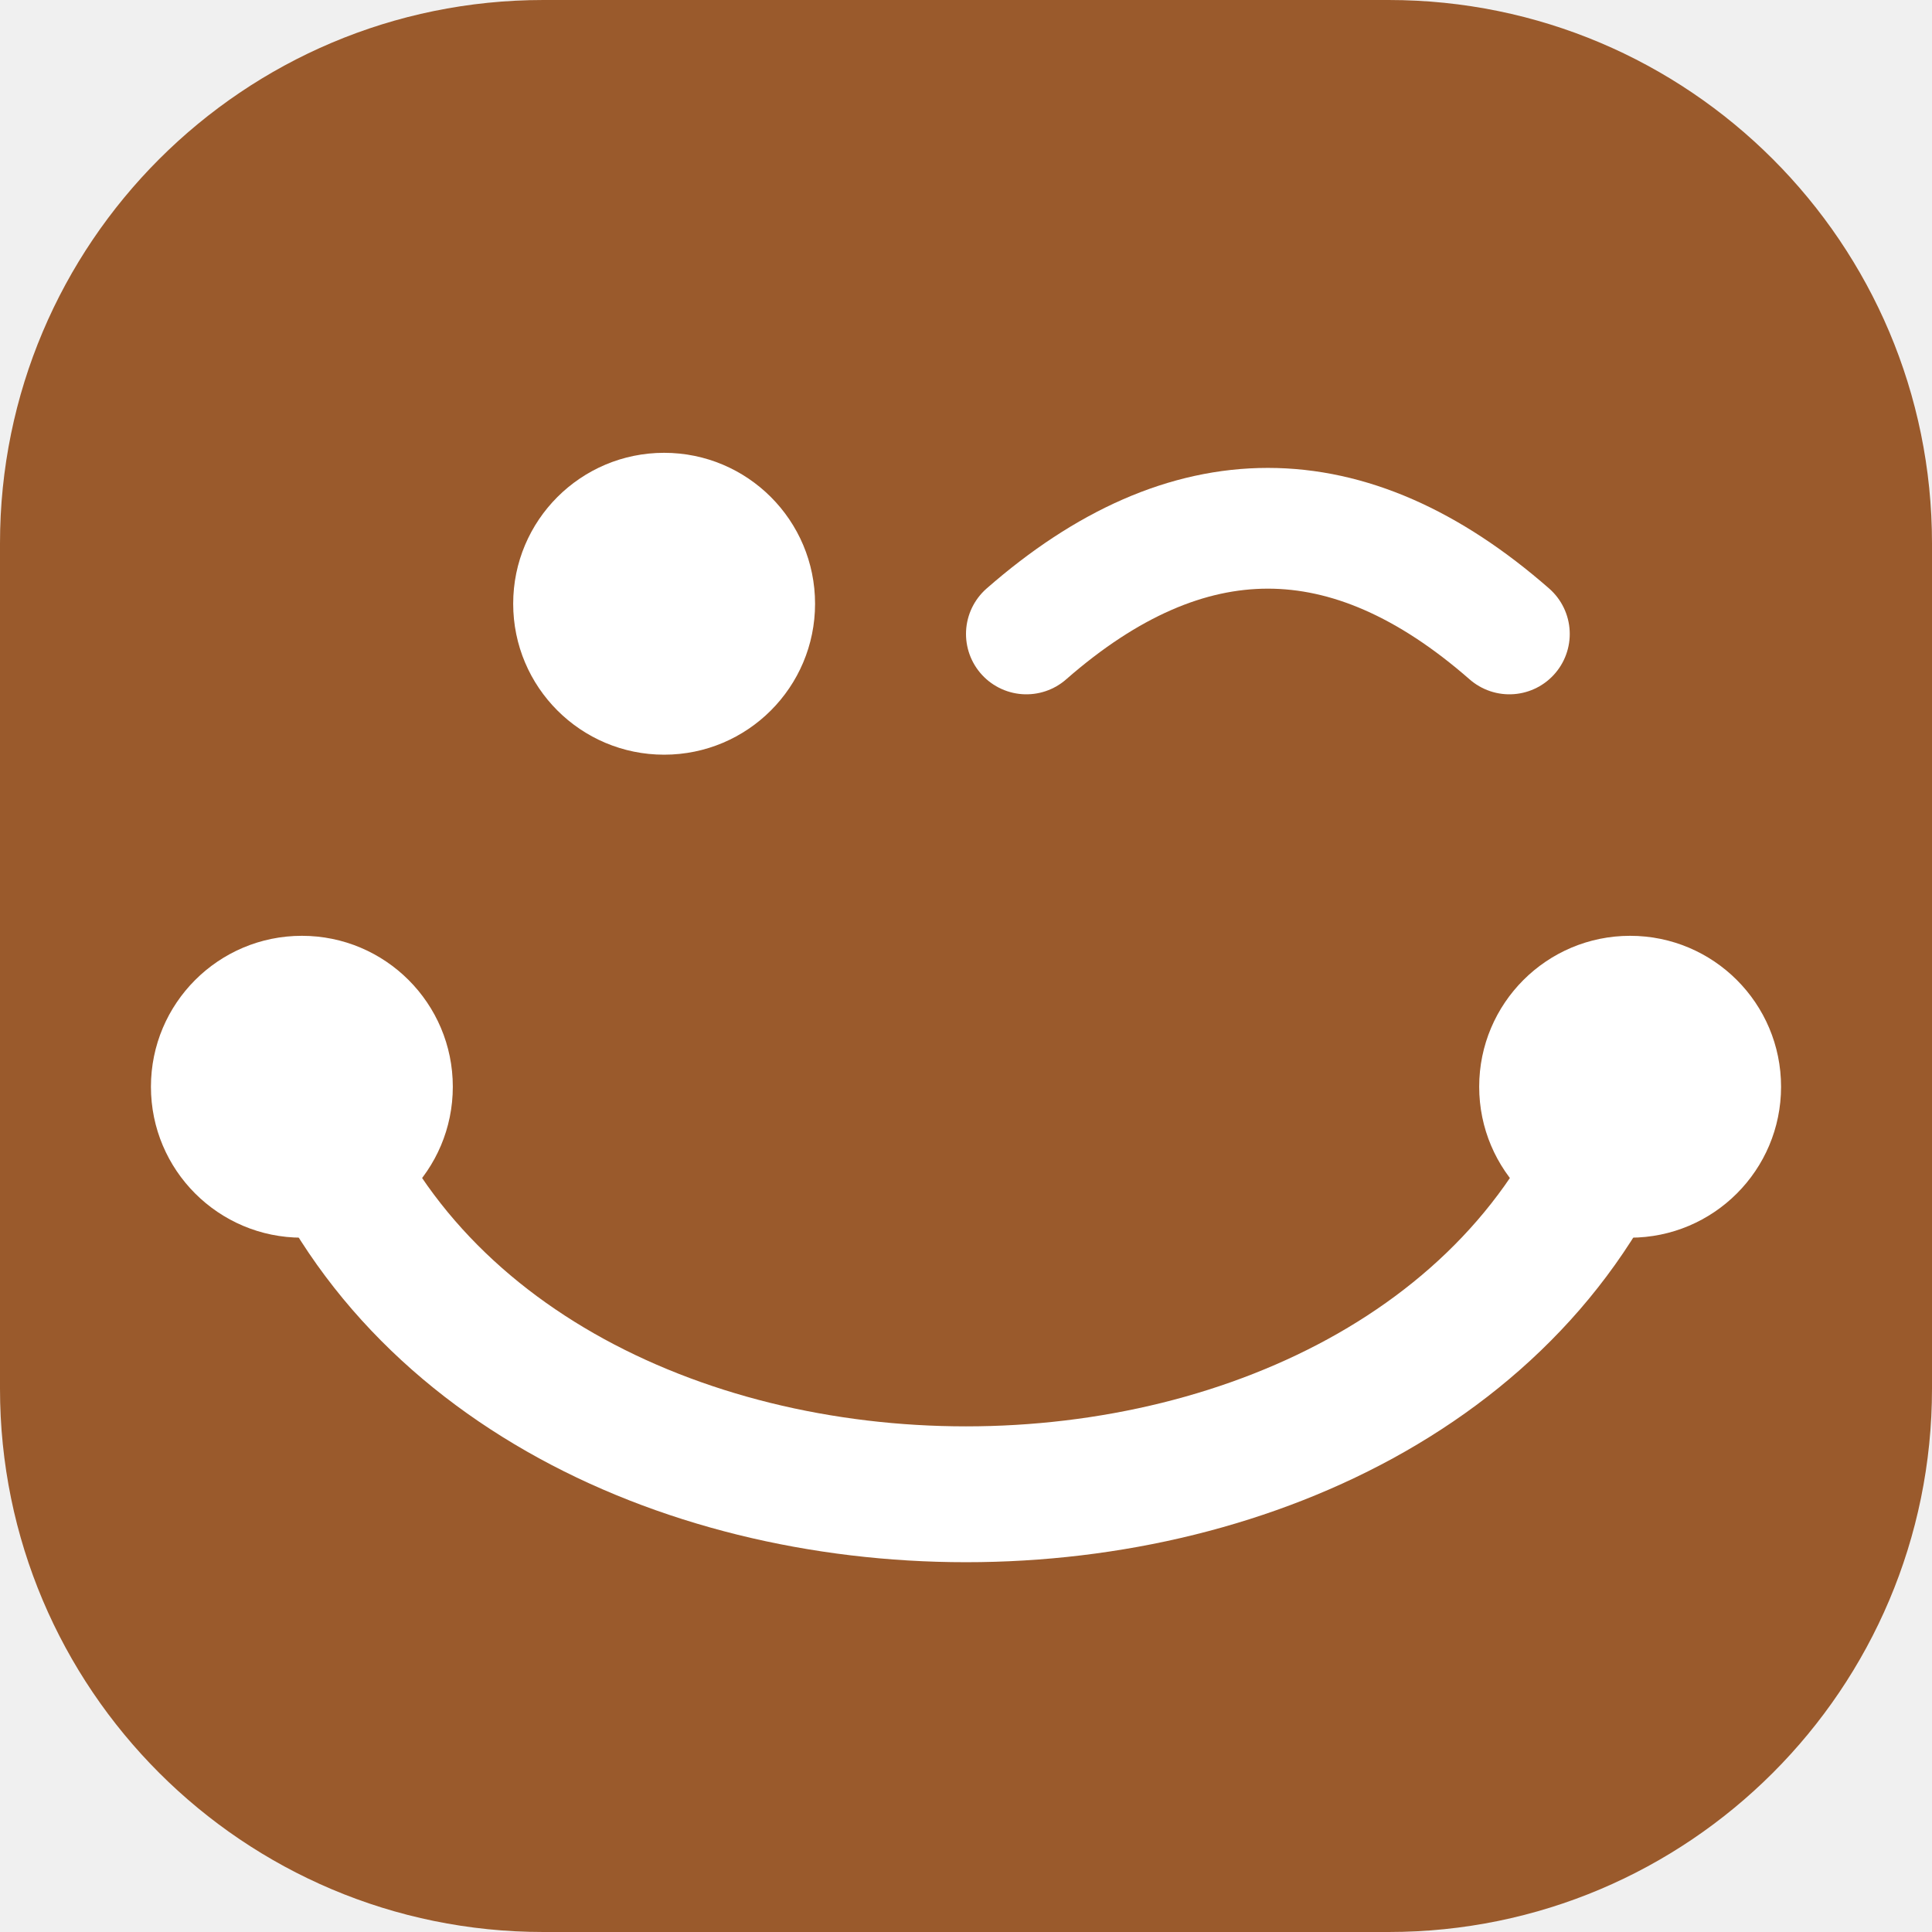
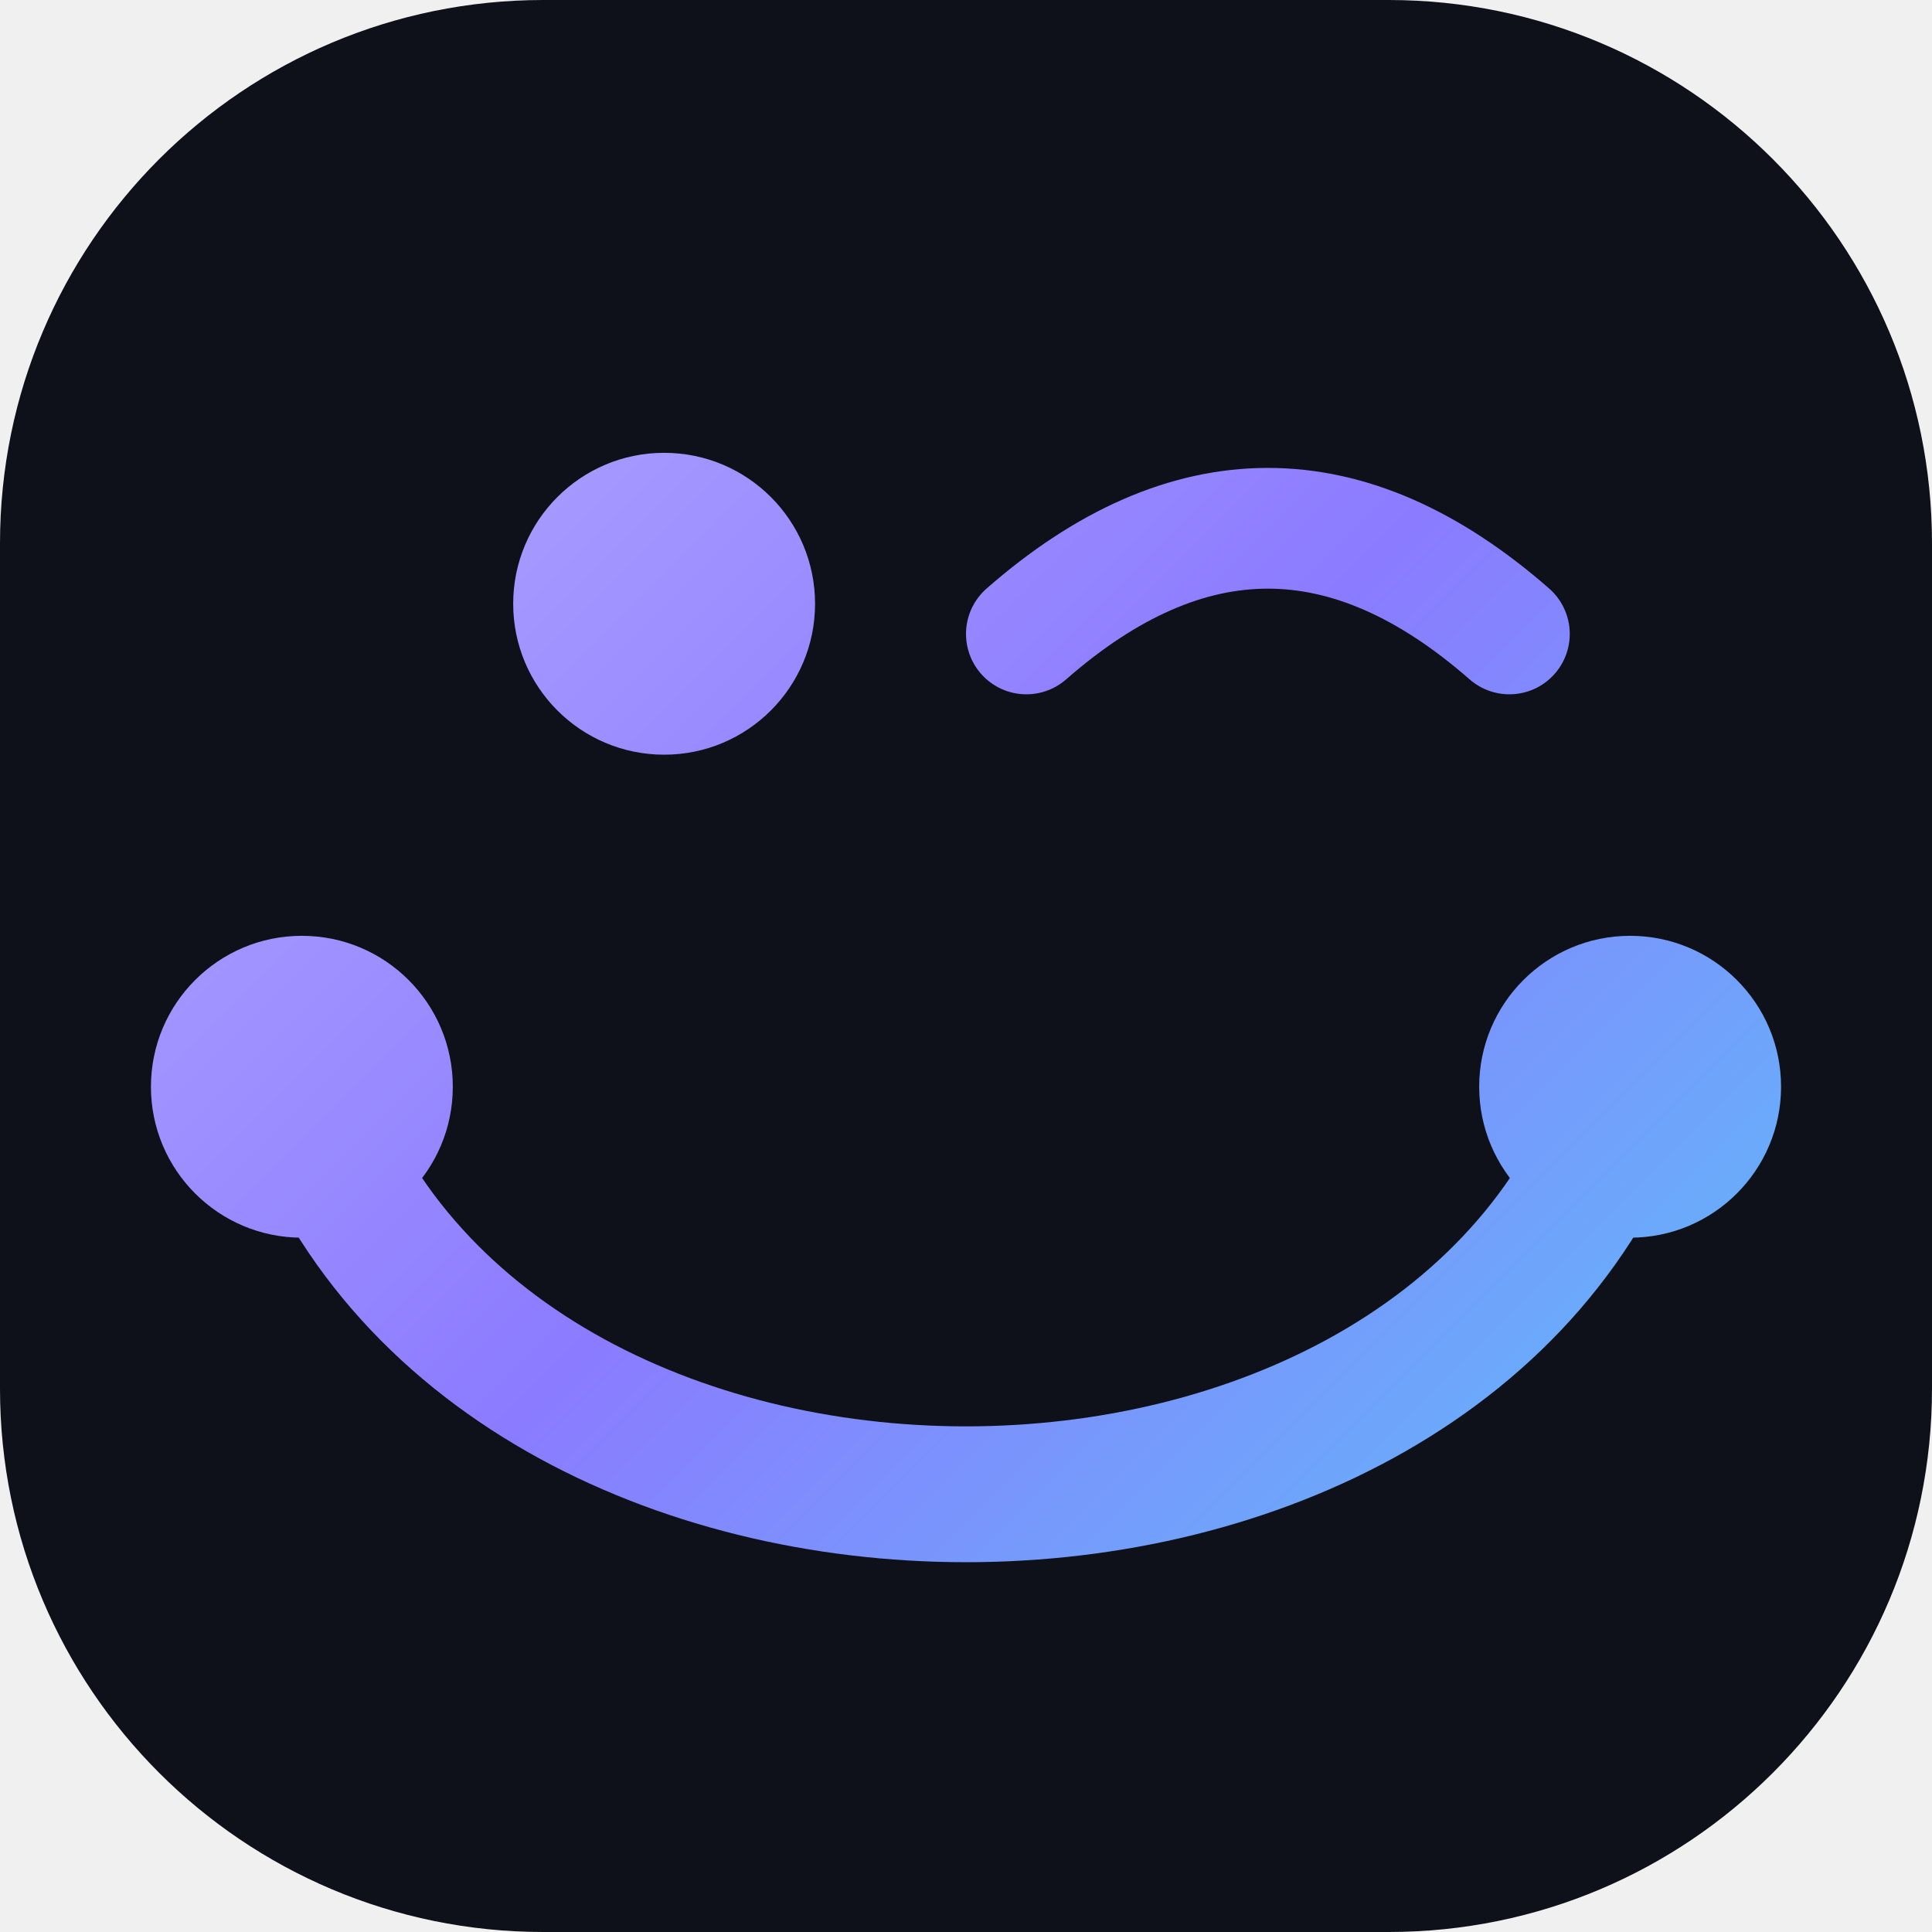
<svg xmlns="http://www.w3.org/2000/svg" width="64" height="64" viewBox="0 0 64 64" fill="none">
-   <rect width="64" height="64" rx="18" fill="#9A5A2C" />
-   <circle cx="22" cy="20" r="5" fill="white" />
-   <path d="M 34 21 Q 42 14 50 21" stroke="white" stroke-width="4" fill="none" stroke-linecap="round" />
-   <path d="M 10 36 C 16 54, 48 54, 54 36" stroke="white" stroke-width="4.5" stroke-linecap="round" fill="none" />
-   <circle cx="10" cy="36" r="5" fill="white" />
-   <circle cx="54" cy="36" r="5" fill="white" />
+   <defs>
+     <linearGradient id="g" x1="0" y1="0" x2="64" y2="64" gradientUnits="userSpaceOnUse">
+       <stop offset="0" stop-color="#c4bbff" />
+       <stop offset="0.5" stop-color="#8b7bff" />
+       <stop offset="1" stop-color="#4cd7f6" />
+     </linearGradient>
+   </defs>
+   <rect width="64" height="64" rx="18" fill="#0e1119" />
+   <circle cx="22" cy="20" r="5" fill="url(#g)" />
+   <path d="M 34 21 Q 42 14 50 21" stroke="url(#g)" stroke-width="4" fill="none" stroke-linecap="round" />
+   <path d="M 10 36 C 16 54, 48 54, 54 36" stroke="url(#g)" stroke-width="4.5" stroke-linecap="round" fill="none" />
+   <circle cx="10" cy="36" r="5" fill="url(#g)" />
+   <circle cx="54" cy="36" r="5" fill="url(#g)" />
</svg>
